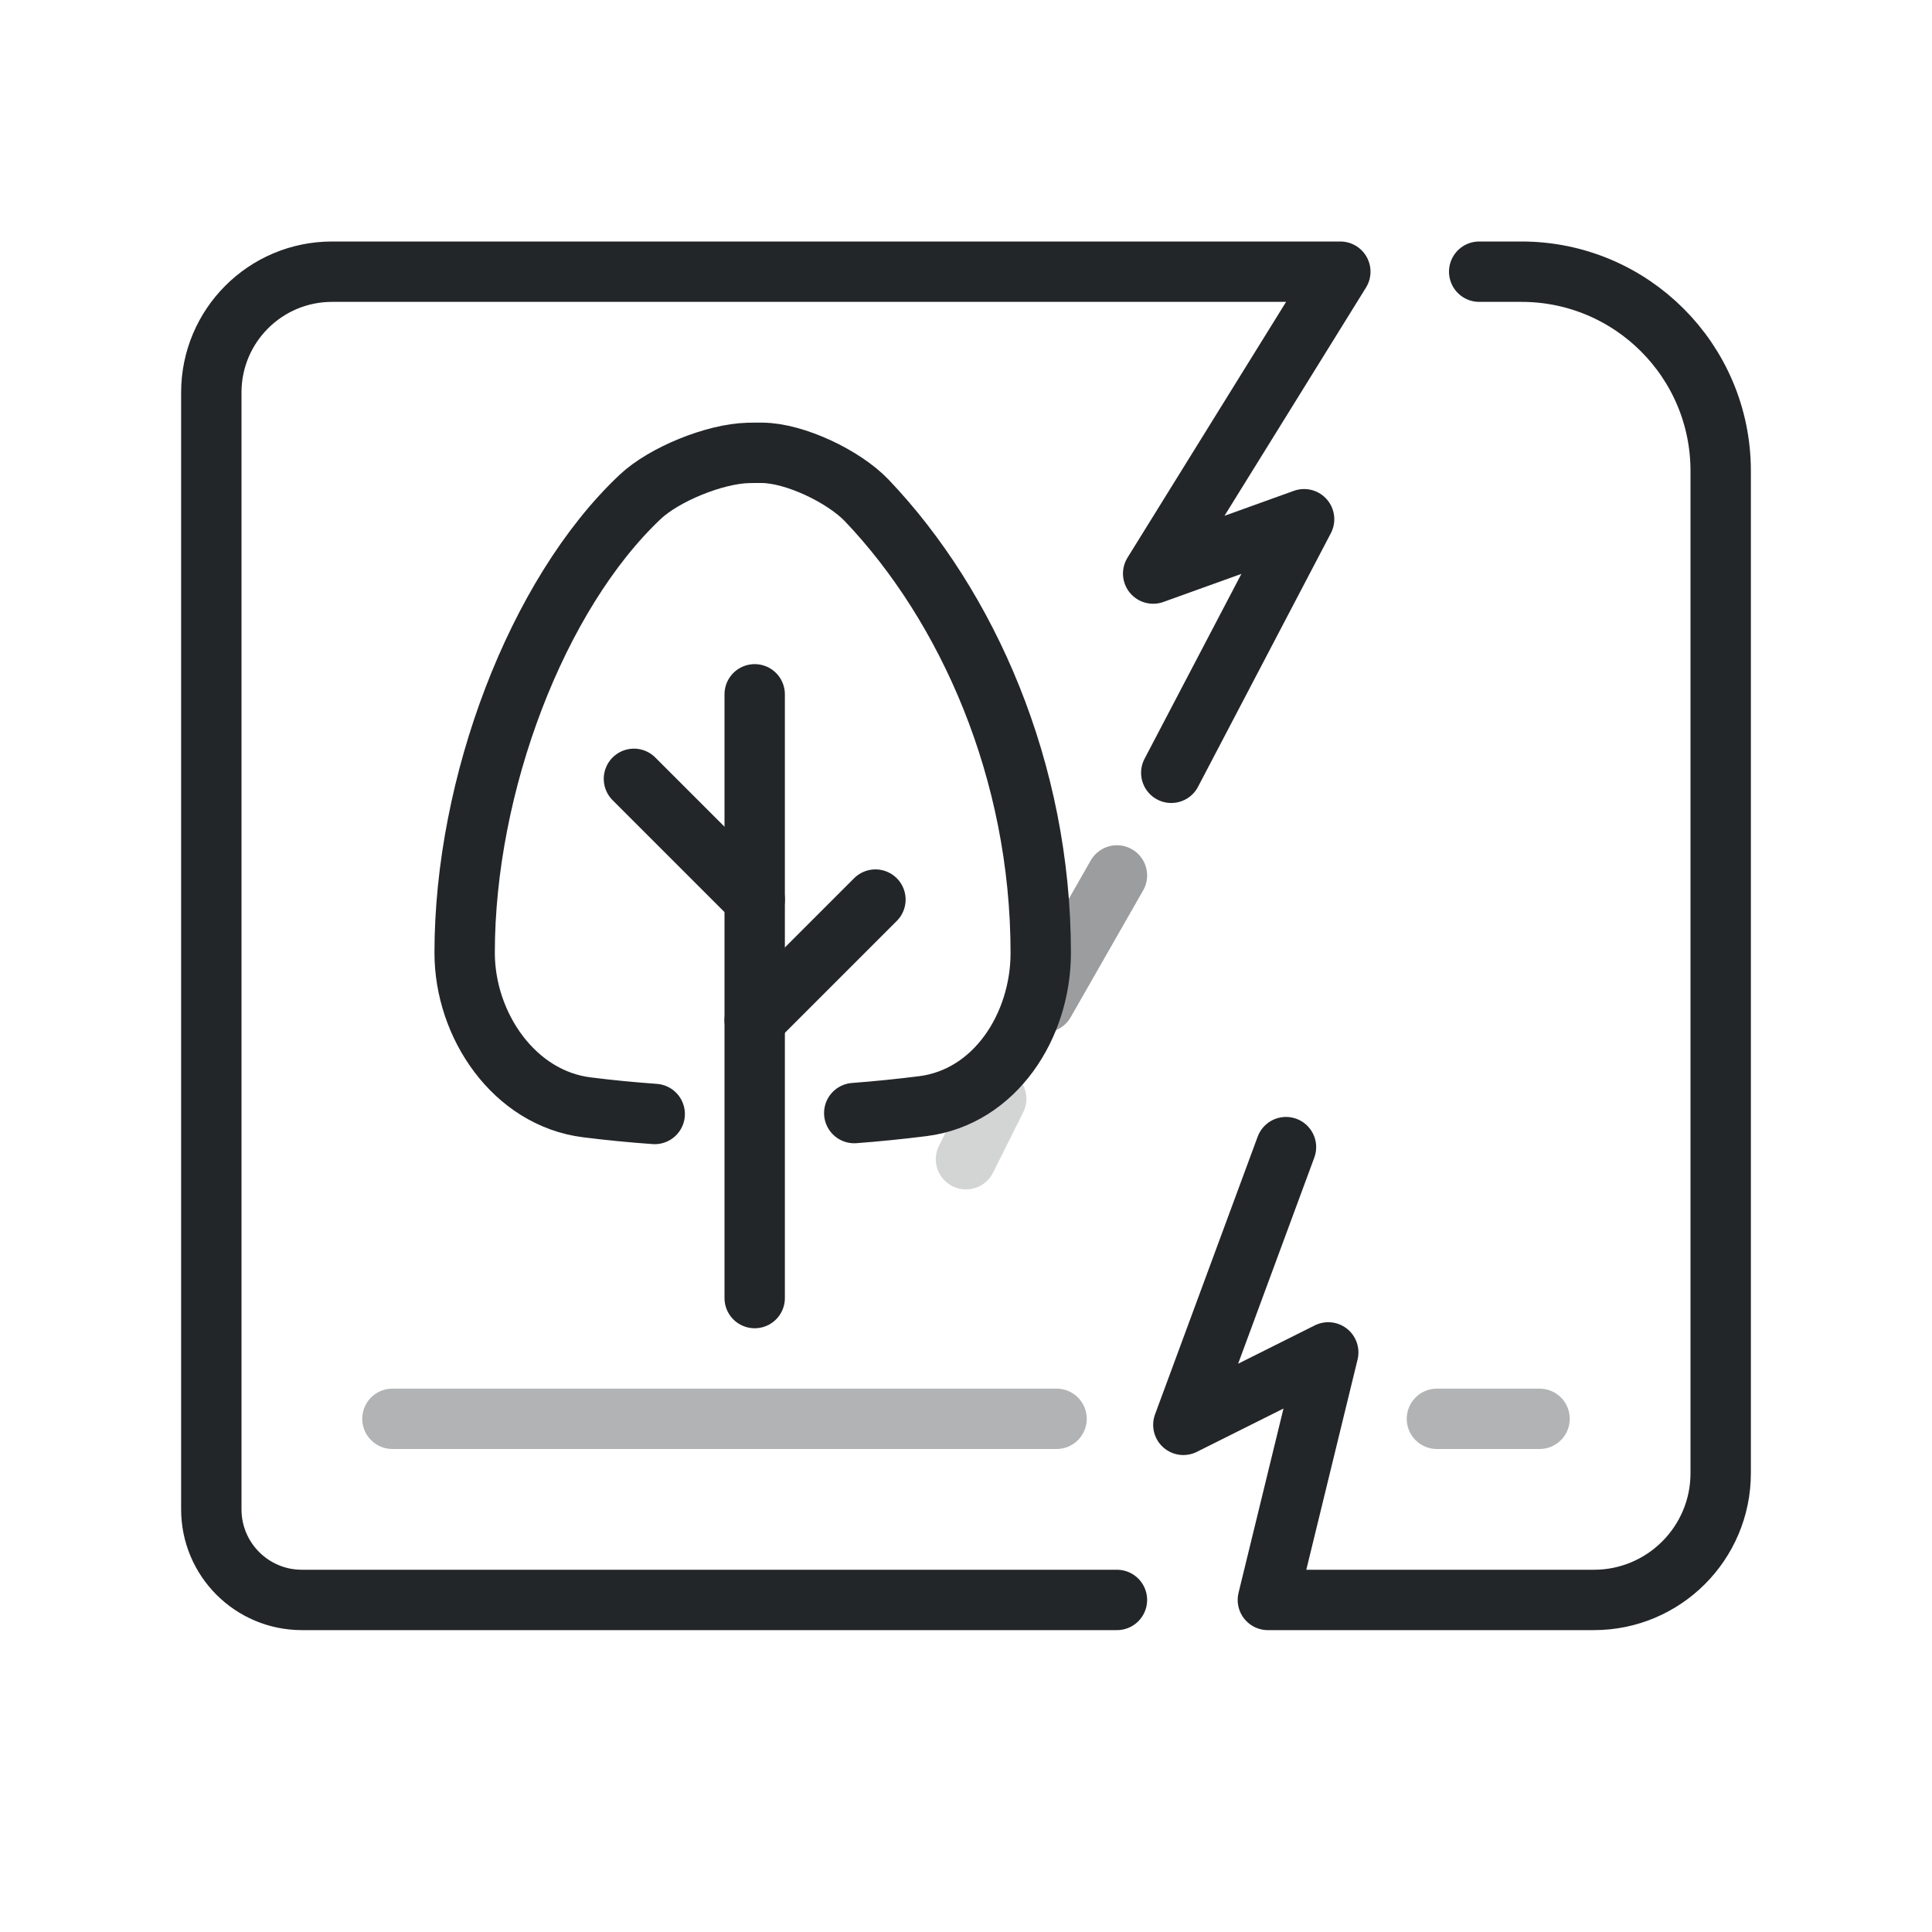
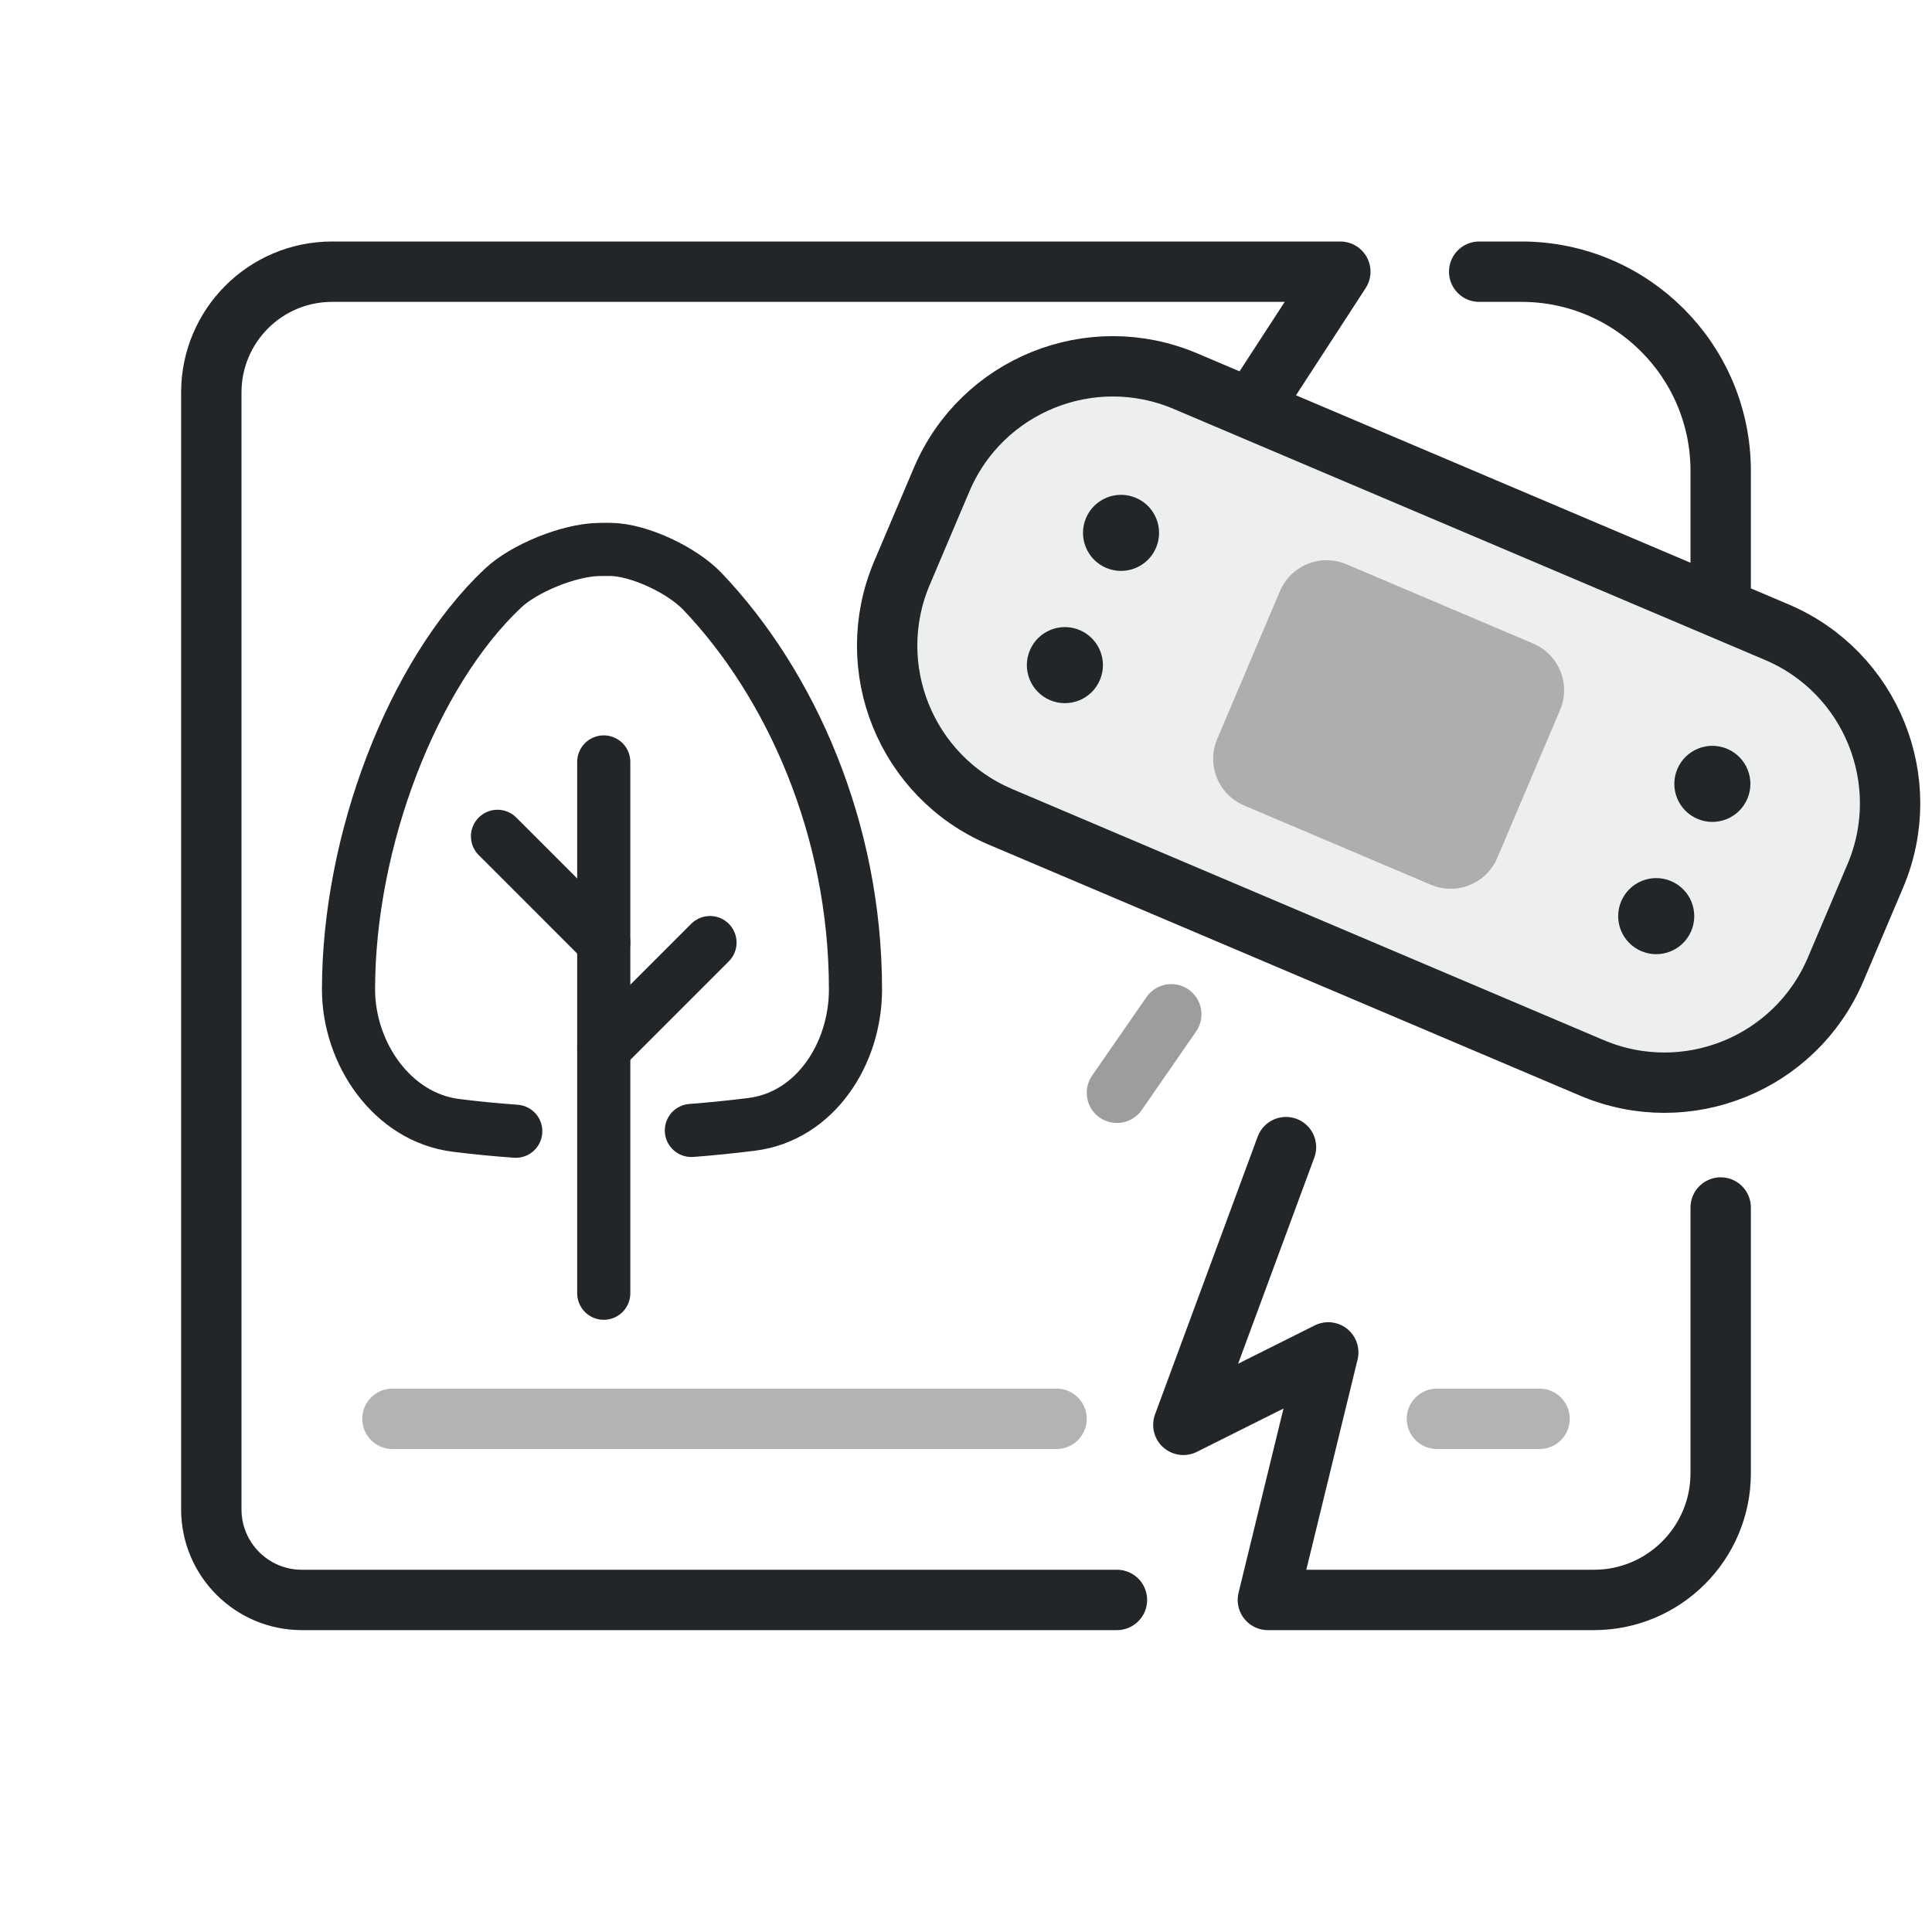
<svg xmlns="http://www.w3.org/2000/svg" width="32" height="32" viewBox="0 0 32 32">
  <defs>
    <style id="current-color-scheme" type="text/css">.ColorScheme-Text { color:#232629; }</style>
  </defs>
  <g class="ColorScheme-Text" fill="none" stroke="currentColor" stroke-linecap="round" stroke-linejoin="round">
-     <path d="M24.5 4.5h.7a3.3 3.3 0 0 1 3.3 3.3v16.6a2.1 2.1 0 0 1-2.1 2.1H21l1-4.1-2.4 1.2 1.7-4.6 M18.5 26.5H5a1.5 1.5 0 0 1-1.5-1.5V6.5a2 2 0 0 1 2-2h16.7l-3.1 5 2.5-.9-2.2 4.2" stroke="currentColor" class="ColorScheme-Text" />
-     <path d="m18.5 14.5-1.2 2.1" opacity=".45" stroke="currentColor" class="ColorScheme-Text" />
-     <path d="m16.5 18.2-.5 1" opacity=".2" stroke="currentColor" class="ColorScheme-Text" />
-     <path d="M 10.844,18.451 C 10.468,18.424 10.094,18.388 9.722,18.341 8.518,18.192 7.696,16.985 7.696,15.781 7.696,13 8.893,9.844 10.601,8.232 c 0.4,-0.378 1.239,-0.716 1.788,-0.73 0.077,-0.002 0.155,-0.003 0.232,-0.002 0.547,0.004 1.358,0.393 1.738,0.792 1.661,1.745 2.879,4.468 2.879,7.492 0,1.205 -0.754,2.388 -1.957,2.538 -0.379,0.047 -0.757,0.086 -1.132,0.114" stroke="currentColor" class="ColorScheme-Text" />
-     <path d="m 12.5,11.5 v 10" stroke="currentColor" class="ColorScheme-Text" />
-     <path d="m 10.5,12.9 2,2" stroke="currentColor" class="ColorScheme-Text" />
-     <path d="m 14.5,14.9 -2,2" stroke="currentColor" class="ColorScheme-Text" />
+     <path d="M24.5 4.5h.7a3.3 3.3 0 0 1 3.3 3.3v2.1 M28.5 20v4.4a2.1 2.1 0 0 1-2.1 2.1H21l1-4.1-2.4 1.2 1.7-4.6 M18.5 26.5H5a1.5 1.5 0 0 1-1.5-1.5V6.5a2 2 0 0 1 2-2h16.7l-1.3 2" stroke="currentColor" class="ColorScheme-Text" />
+     <path d="m19.4 16.8-.9 1.3" opacity=".45" stroke="currentColor" class="ColorScheme-Text" />
+     <path d="M 10.844,18.451 C 10.468,18.424 10.094,18.388 9.722,18.341 8.518,18.192 7.696,16.985 7.696,15.781 7.696,13 8.893,9.844 10.601,8.232 c 0.4,-0.378 1.239,-0.716 1.788,-0.73 0.077,-0.002 0.155,-0.003 0.232,-0.002 0.547,0.004 1.358,0.393 1.738,0.792 1.661,1.745 2.879,4.468 2.879,7.492 0,1.205 -0.754,2.388 -1.957,2.538 -0.379,0.047 -0.757,0.086 -1.132,0.114" transform="translate(-1 2.5) scale(.88)" stroke="currentColor" class="ColorScheme-Text" />
+     <path d="m 12.5,11.5 v 10" transform="translate(-1 2.5) scale(.88)" stroke="currentColor" class="ColorScheme-Text" />
+     <path d="m 10.5,12.9 2,2" transform="translate(-1 2.5) scale(.88)" stroke="currentColor" class="ColorScheme-Text" />
+     <path d="m 14.5,14.9 -2,2" transform="translate(-1 2.5) scale(.88)" stroke="currentColor" class="ColorScheme-Text" />
    <path d="M6.5 23.5h11m6.3 0h1.7" opacity=".35" stroke="currentColor" class="ColorScheme-Text" />
+     <g transform="translate(23 12) rotate(23) scale(1.4)">
+       <rect x="-6" y="-2.8" width="12" height="5.6" rx="2.2" fill="currentColor" fill-opacity=".08" stroke-width="0.714" class="ColorScheme-Text" stroke="currentColor" />
+       <rect x="-1.8" y="-1.55" width="3.6" height="3.1" rx=".6" stroke="none" fill="currentColor" fill-opacity=".32" class="ColorScheme-Text" />
+       <circle cx="-3.8" cy="-0.85" r=".45" stroke="none" fill="currentColor" class="ColorScheme-Text" />
+       <circle cx="-3.8" cy="0.85" r=".45" stroke="none" fill="currentColor" class="ColorScheme-Text" />
+       <circle cx="3.8" cy="-0.85" r=".45" stroke="none" fill="currentColor" class="ColorScheme-Text" />
+       <circle cx="3.8" cy="0.85" r=".45" stroke="none" fill="currentColor" class="ColorScheme-Text" />
+     </g>
  </g>
</svg>
